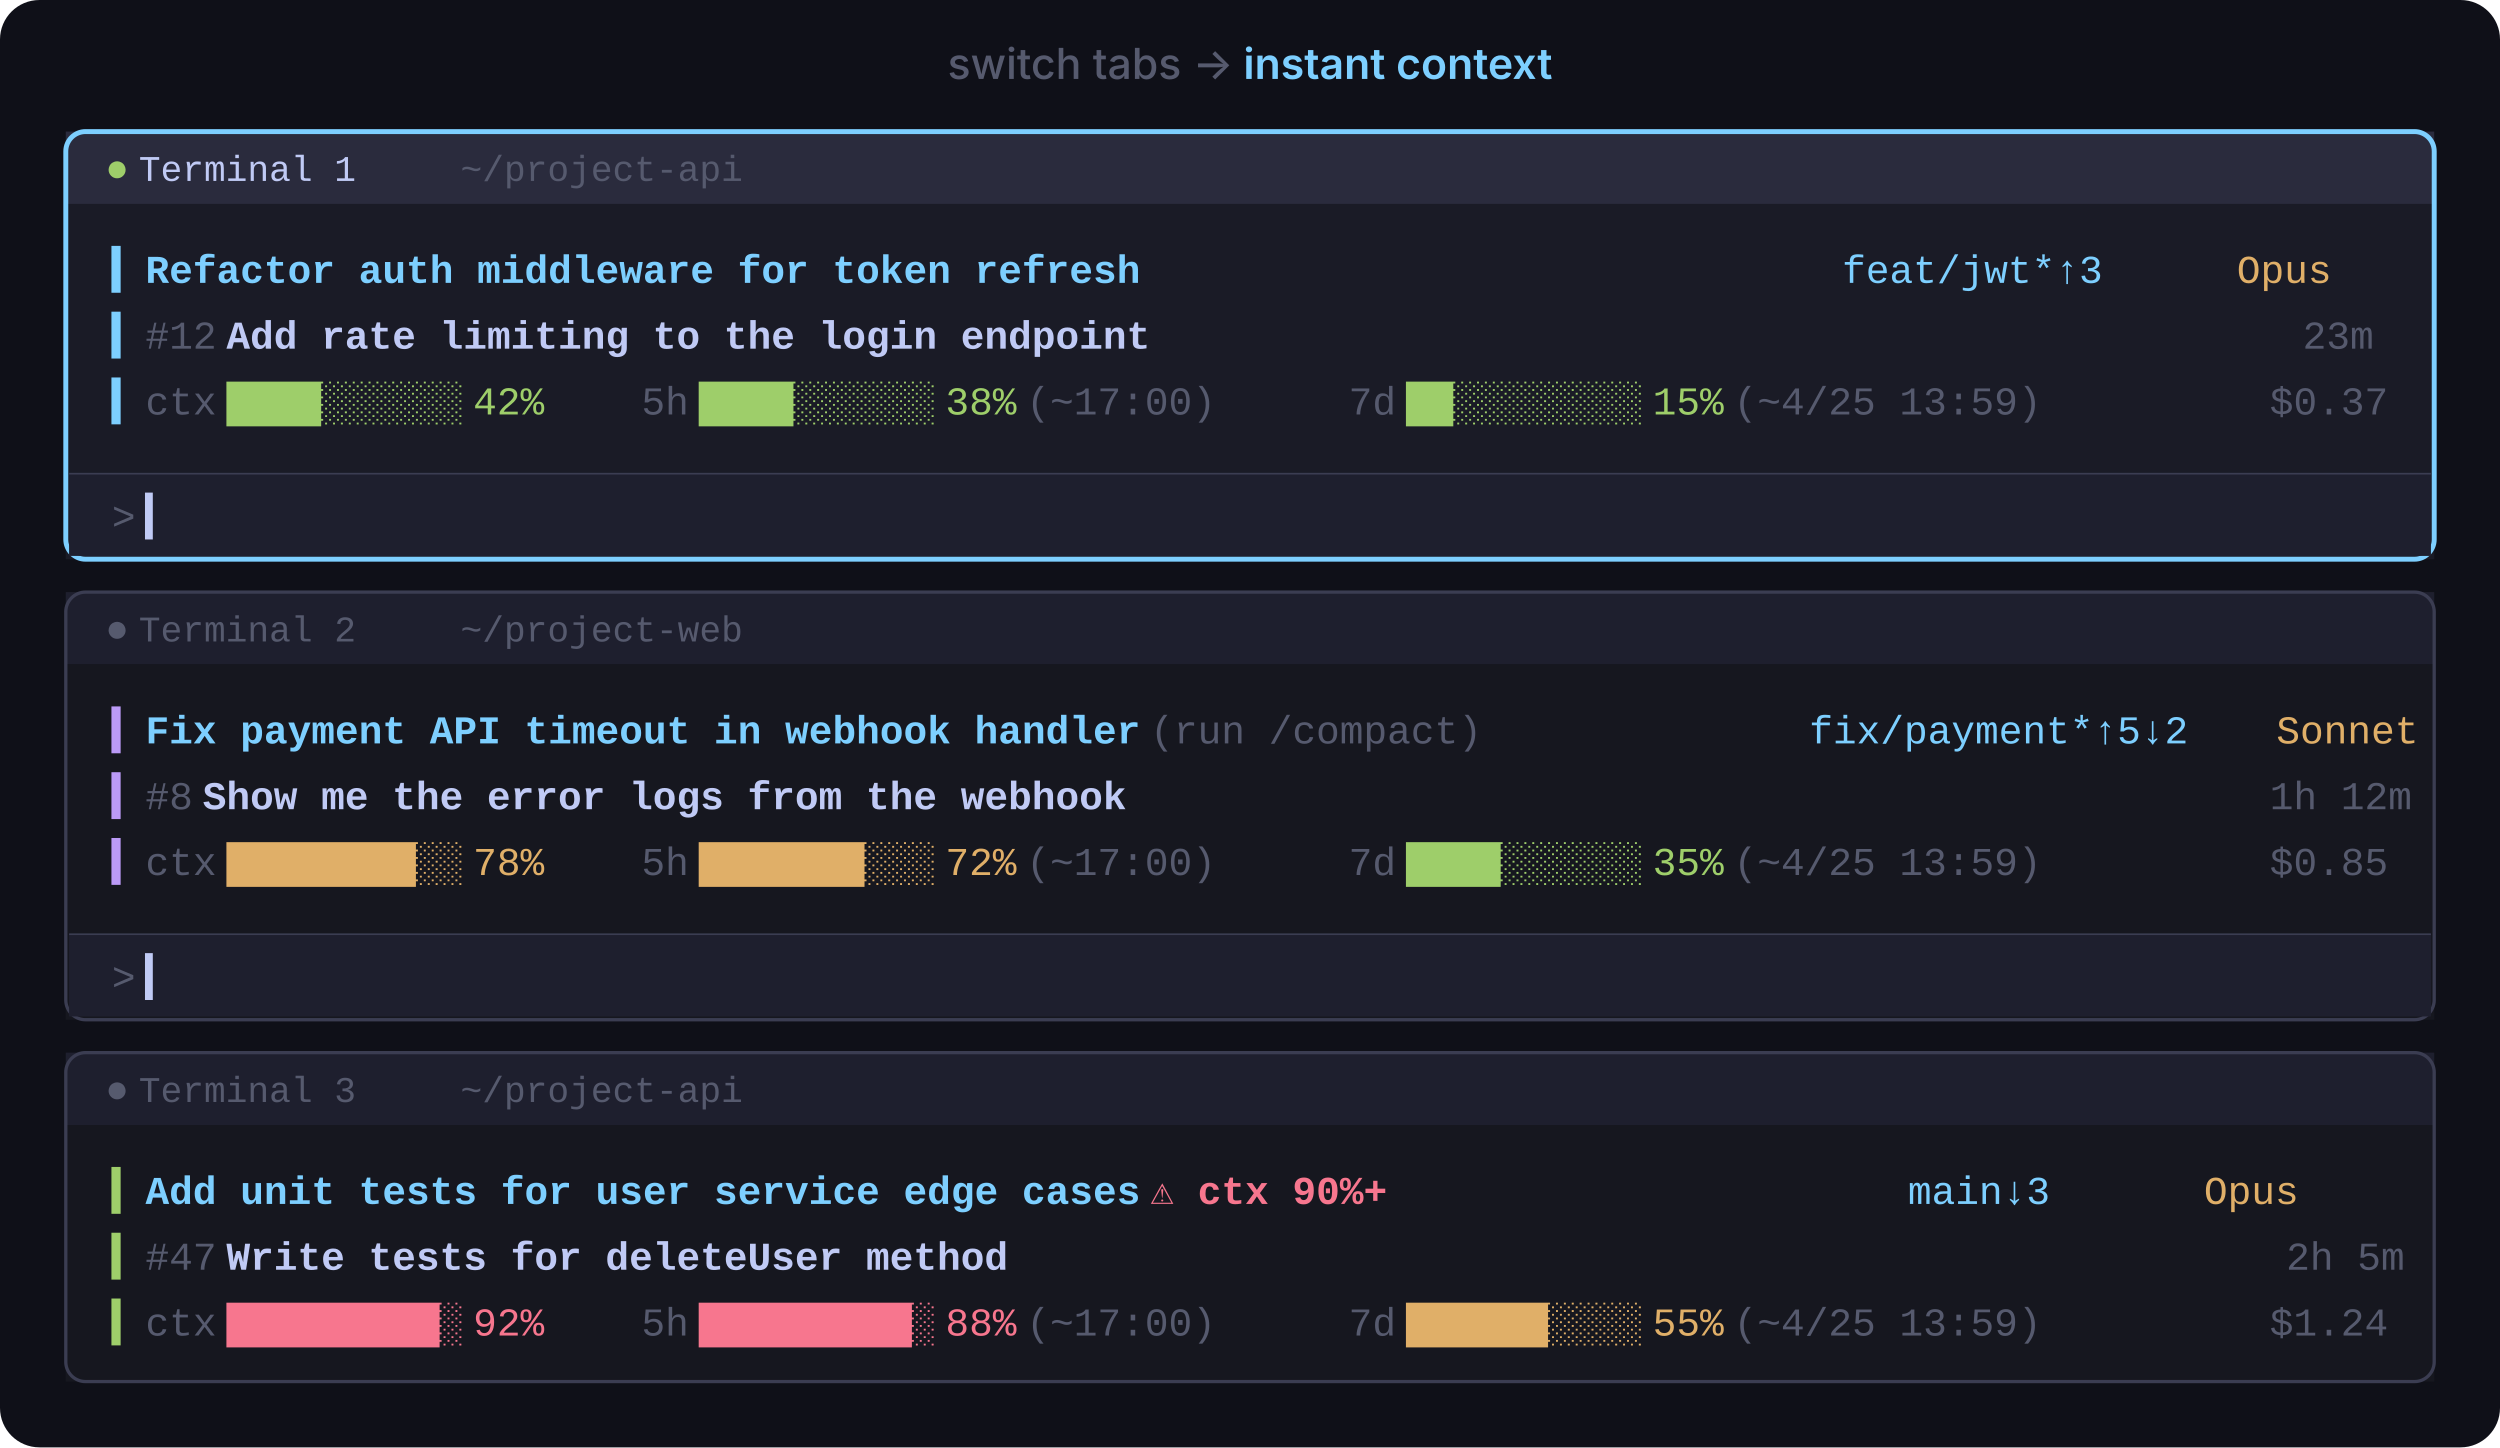
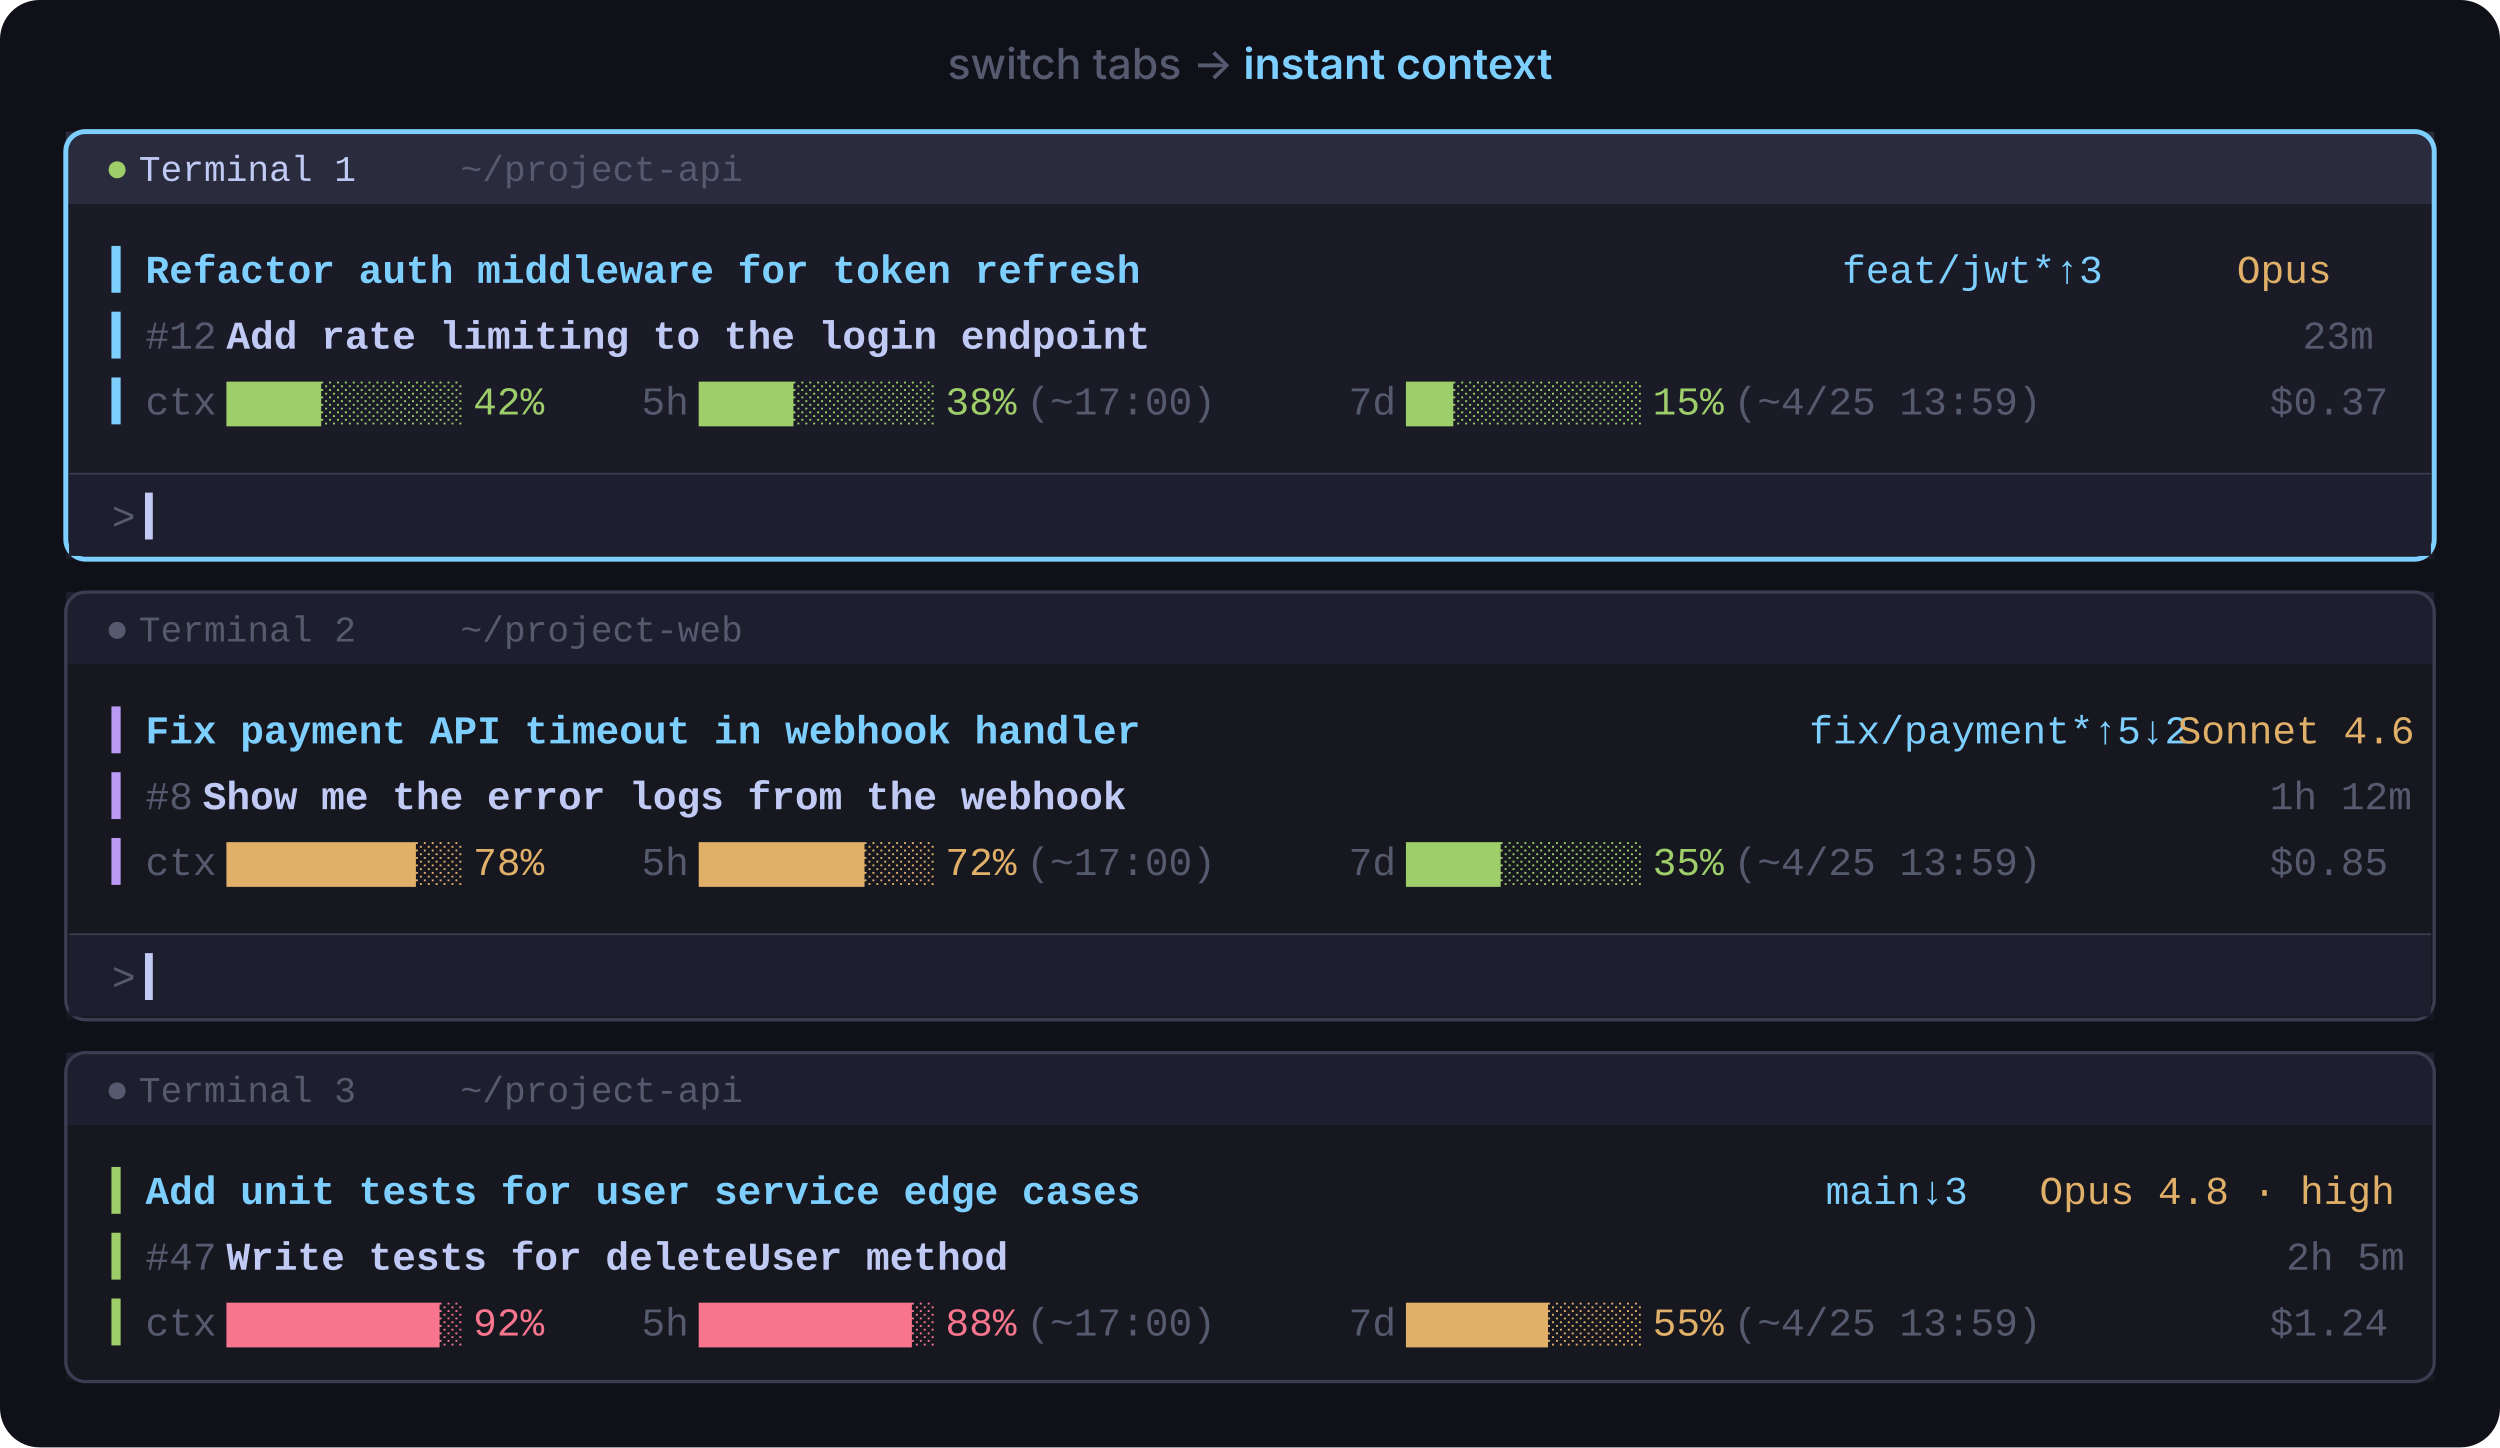
<svg xmlns="http://www.w3.org/2000/svg" width="760" height="440" viewBox="0 0 760 440">
  <defs>
    <style>
      .bg { fill: #1a1b26; }
      .bg-dim { fill: #16171f; }
      .frame { fill: none; stroke: #3b3d52; stroke-width: 1; }
      .frame-active { fill: none; stroke: #7dcfff; stroke-width: 1.5; }
      .dim { fill: #565a6e; font-family: 'Menlo', 'Consolas', 'Courier New', monospace; font-size: 12px; }
      .text { fill: #c0caf5; font-family: 'Menlo', 'Consolas', 'Courier New', monospace; font-size: 12px; }
      .text-bold { fill: #c0caf5; font-family: 'Menlo', 'Consolas', 'Courier New', monospace; font-size: 12px; font-weight: bold; }
      .cyan { fill: #7dcfff; font-family: 'Menlo', 'Consolas', 'Courier New', monospace; font-size: 12px; }
      .cyan-bold { fill: #7dcfff; font-family: 'Menlo', 'Consolas', 'Courier New', monospace; font-size: 12px; font-weight: bold; }
      .yellow { fill: #e0af68; font-family: 'Menlo', 'Consolas', 'Courier New', monospace; font-size: 12px; }
      .green { fill: #9ece6a; font-family: 'Menlo', 'Consolas', 'Courier New', monospace; font-size: 12px; }
      .red { fill: #f7768e; font-family: 'Menlo', 'Consolas', 'Courier New', monospace; font-size: 12px; }
      .red-bold { fill: #f7768e; font-family: 'Menlo', 'Consolas', 'Courier New', monospace; font-size: 12px; font-weight: bold; }
      .magenta { fill: #bb9af7; font-family: 'Menlo', 'Consolas', 'Courier New', monospace; font-size: 12px; }
      .prompt-bg { fill: #1e1f2e; }
      .cursor { fill: #c0caf5; }
      .tab-bg { fill: #1e1f2e; }
      .tab-active-bg { fill: #2a2b3d; }
      .label { fill: #565a6e; font-family: 'SF Pro Display', 'Helvetica Neue', sans-serif; font-size: 13px; font-weight: 500; }
      .label-accent { fill: #7dcfff; font-family: 'SF Pro Display', 'Helvetica Neue', sans-serif; font-size: 13px; font-weight: 600; }
    </style>
  </defs>
  <rect fill="#0f1018" width="760" height="440" rx="12" />
  <text x="380" y="24" text-anchor="middle">
    <tspan class="label">switch tabs → </tspan>
    <tspan class="label-accent">instant context</tspan>
  </text>
  <g transform="translate(20, 40)">
    <rect class="tab-active-bg" x="0" y="0" width="720" height="22" rx="6 6 0 0" />
    <text y="15">
      <tspan class="green" x="12">● </tspan>
      <tspan class="text" style="font-size:11px">Terminal 1</tspan>
      <tspan class="dim" x="120" style="font-size:11px">~/project-api</tspan>
    </text>
    <rect class="bg" x="0" y="22" width="720" height="108" rx="0 0 6 6" />
    <rect class="frame-active" x="0" y="0" width="720" height="130" rx="6" />
    <text y="46">
      <tspan class="cyan" x="14"> ▍ </tspan>
      <tspan class="cyan-bold">Refactor auth middleware for token refresh</tspan>
      <tspan class="cyan" x="540">feat/jwt*↑3</tspan>
      <tspan class="yellow" x="660">Opus</tspan>
    </text>
    <text y="66">
      <tspan class="cyan" x="14"> ▍ </tspan>
      <tspan class="dim">#12  </tspan>
      <tspan class="text-bold">Add rate limiting to the login endpoint</tspan>
      <tspan class="dim" x="680">23m</tspan>
    </text>
    <text y="86">
      <tspan class="cyan" x="14"> ▍ </tspan>
      <tspan class="dim">ctx </tspan>
      <tspan class="green">████░░░░░░</tspan>
      <tspan class="green"> 42%</tspan>
      <tspan class="dim" x="175">5h </tspan>
      <tspan class="green">████░░░░░░</tspan>
      <tspan class="green"> 38%</tspan>
      <tspan class="dim"> (~17:00)</tspan>
      <tspan class="dim" x="390">7d </tspan>
      <tspan class="green">██░░░░░░░░</tspan>
      <tspan class="green"> 15%</tspan>
      <tspan class="dim"> (~4/25 13:59)</tspan>
      <tspan class="dim" x="670">$0.37</tspan>
    </text>
    <rect class="prompt-bg" x="1" y="104" width="718" height="25" rx="0 0 5 5" />
    <line x1="1" y1="104" x2="719" y2="104" stroke="#3b3d52" stroke-width="0.5" />
    <text y="121">
      <tspan class="dim" x="14"> &gt; </tspan>
      <tspan class="cursor">▎</tspan>
    </text>
  </g>
  <g transform="translate(20, 180)">
    <rect class="tab-bg" x="0" y="0" width="720" height="22" rx="6 6 0 0" />
    <text y="15">
      <tspan class="dim" x="12">● </tspan>
      <tspan class="dim" style="font-size:11px">Terminal 2</tspan>
      <tspan class="dim" x="120" style="font-size:11px">~/project-web</tspan>
    </text>
    <rect class="bg-dim" x="0" y="22" width="720" height="108" rx="0 0 6 6" />
    <rect class="frame" x="0" y="0" width="720" height="130" rx="6" />
    <text y="46">
      <tspan class="magenta" x="14"> ▍ </tspan>
      <tspan class="cyan-bold">Fix payment API timeout in webhook handler</tspan>
-       <tspan class="dim">  (run /compact)</tspan>
      <tspan class="cyan" x="530">fix/payment*↑5↓2</tspan>
-       <tspan class="yellow" x="672">Sonnet</tspan>
+       <tspan class="yellow" x="642">Sonnet 4.6</tspan>
    </text>
    <text y="66">
      <tspan class="magenta" x="14"> ▍ </tspan>
      <tspan class="dim">#8  </tspan>
      <tspan class="text-bold">Show me the error logs from the webhook</tspan>
      <tspan class="dim" x="670">1h 12m</tspan>
    </text>
    <text y="86">
      <tspan class="magenta" x="14"> ▍ </tspan>
      <tspan class="dim">ctx </tspan>
      <tspan class="yellow">████████░░</tspan>
      <tspan class="yellow"> 78%</tspan>
      <tspan class="dim" x="175">5h </tspan>
      <tspan class="yellow">███████░░░</tspan>
      <tspan class="yellow"> 72%</tspan>
      <tspan class="dim"> (~17:00)</tspan>
      <tspan class="dim" x="390">7d </tspan>
      <tspan class="green">████░░░░░░</tspan>
      <tspan class="green"> 35%</tspan>
      <tspan class="dim"> (~4/25 13:59)</tspan>
      <tspan class="dim" x="670">$0.85</tspan>
    </text>
    <rect class="prompt-bg" x="1" y="104" width="718" height="25" rx="0 0 5 5" />
    <line x1="1" y1="104" x2="719" y2="104" stroke="#3b3d52" stroke-width="0.5" />
    <text y="121">
      <tspan class="dim" x="14"> &gt; </tspan>
      <tspan class="cursor">▎</tspan>
    </text>
  </g>
  <g transform="translate(20, 320)">
    <rect class="tab-bg" x="0" y="0" width="720" height="22" rx="6 6 0 0" />
    <text y="15">
      <tspan class="dim" x="12">● </tspan>
      <tspan class="dim" style="font-size:11px">Terminal 3</tspan>
      <tspan class="dim" x="120" style="font-size:11px">~/project-api</tspan>
    </text>
    <rect class="bg-dim" x="0" y="22" width="720" height="78" rx="0 0 6 6" />
    <rect class="frame" x="0" y="0" width="720" height="100" rx="6" />
    <text y="46">
      <tspan class="green" x="14"> ▍ </tspan>
      <tspan class="cyan-bold">Add unit tests for user service edge cases</tspan>
-       <tspan class="red-bold">  ⚠ ctx 90%+</tspan>
-       <tspan class="cyan" x="560">main↓3</tspan>
-       <tspan class="yellow" x="650">Opus</tspan>
+       <tspan class="cyan" x="535">main↓3</tspan>
+       <tspan class="yellow" x="600">Opus 4.8 · high</tspan>
    </text>
    <text y="66">
      <tspan class="green" x="14"> ▍ </tspan>
      <tspan class="dim">#47  </tspan>
      <tspan class="text-bold">Write tests for deleteUser method</tspan>
      <tspan class="dim" x="675">2h 5m</tspan>
    </text>
    <text y="86">
      <tspan class="green" x="14"> ▍ </tspan>
      <tspan class="dim">ctx </tspan>
      <tspan class="red">█████████░</tspan>
      <tspan class="red"> 92%</tspan>
      <tspan class="dim" x="175">5h </tspan>
      <tspan class="red">█████████░</tspan>
      <tspan class="red"> 88%</tspan>
      <tspan class="dim"> (~17:00)</tspan>
      <tspan class="dim" x="390">7d </tspan>
      <tspan class="yellow">██████░░░░</tspan>
      <tspan class="yellow"> 55%</tspan>
      <tspan class="dim"> (~4/25 13:59)</tspan>
      <tspan class="dim" x="670">$1.24</tspan>
    </text>
  </g>
</svg>
